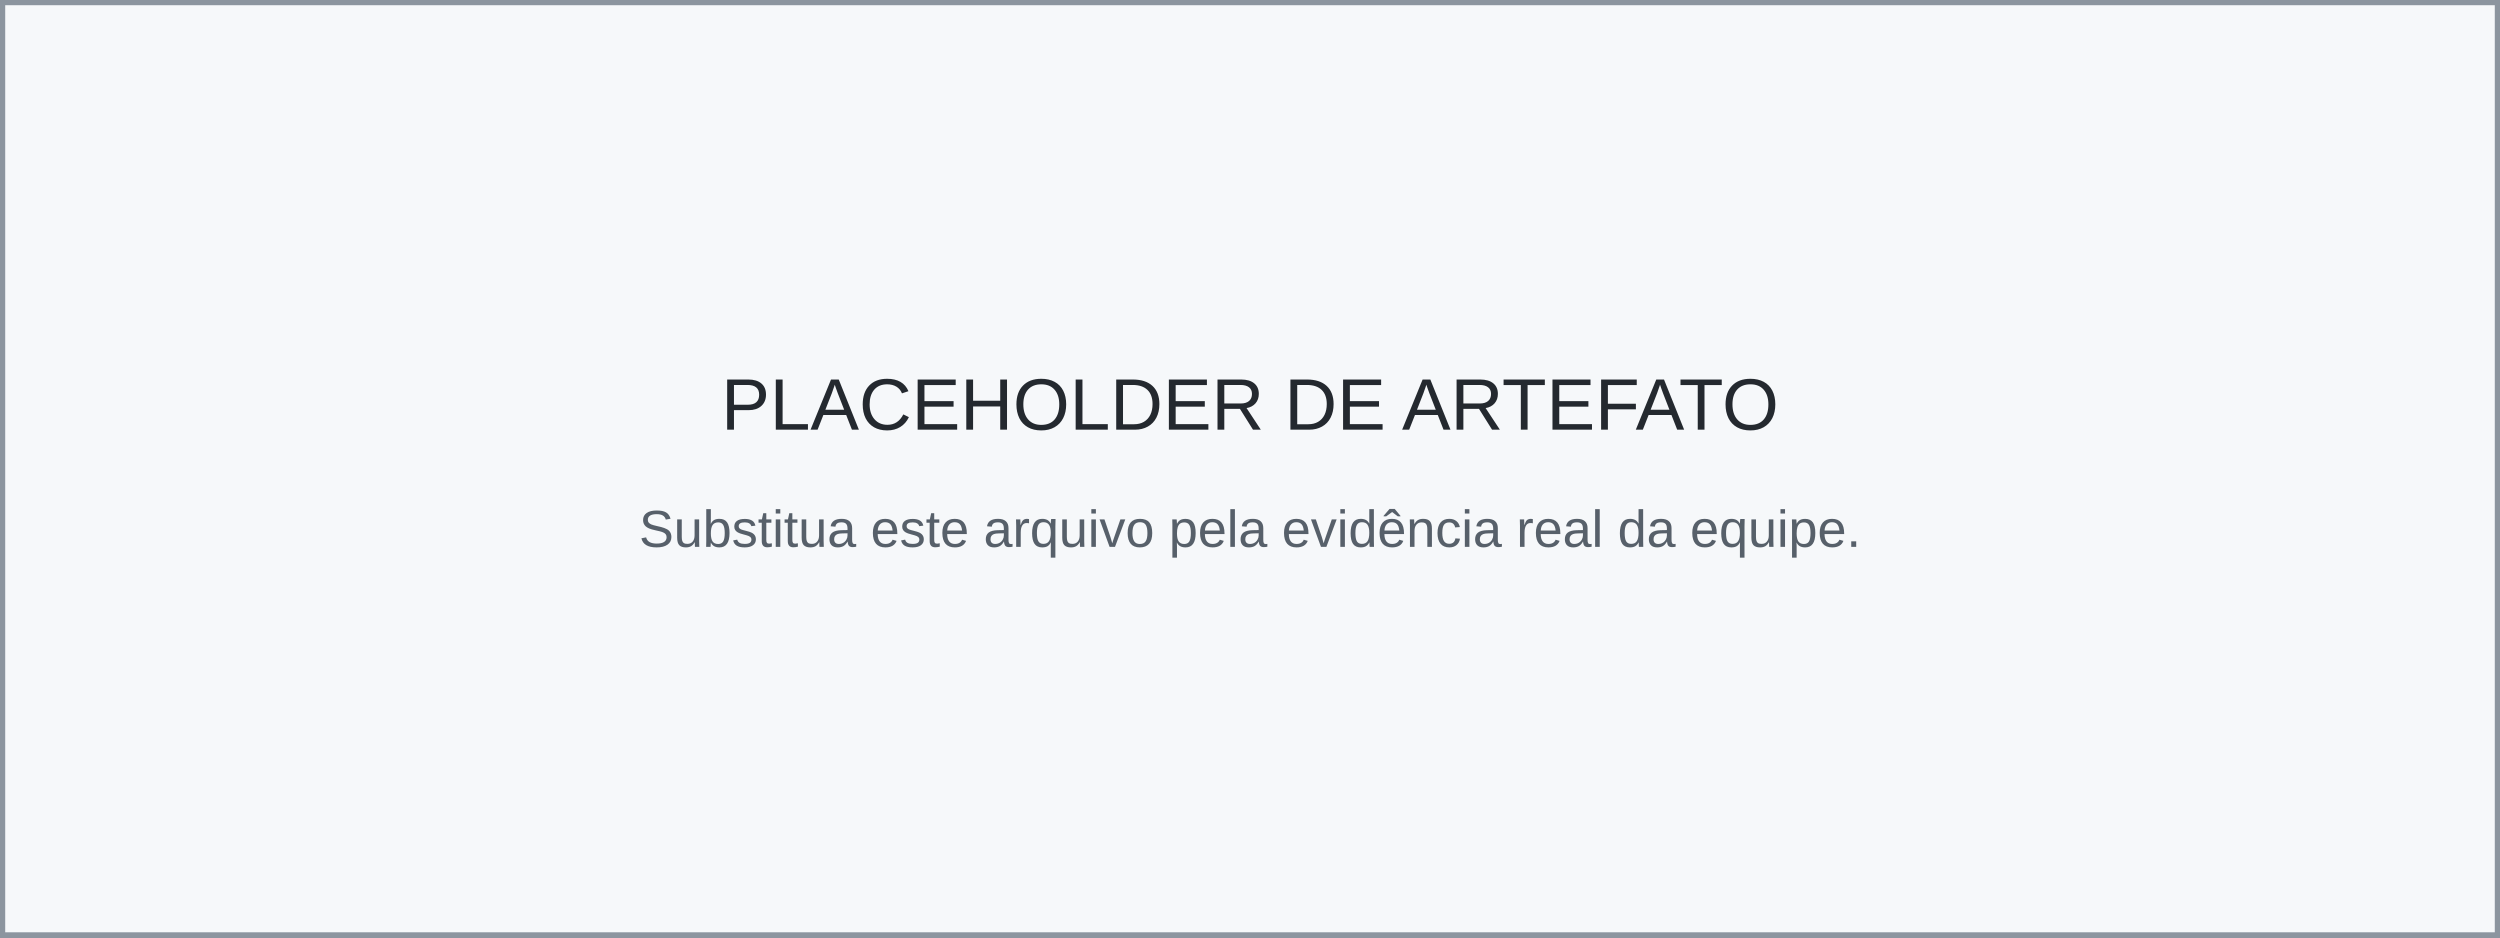
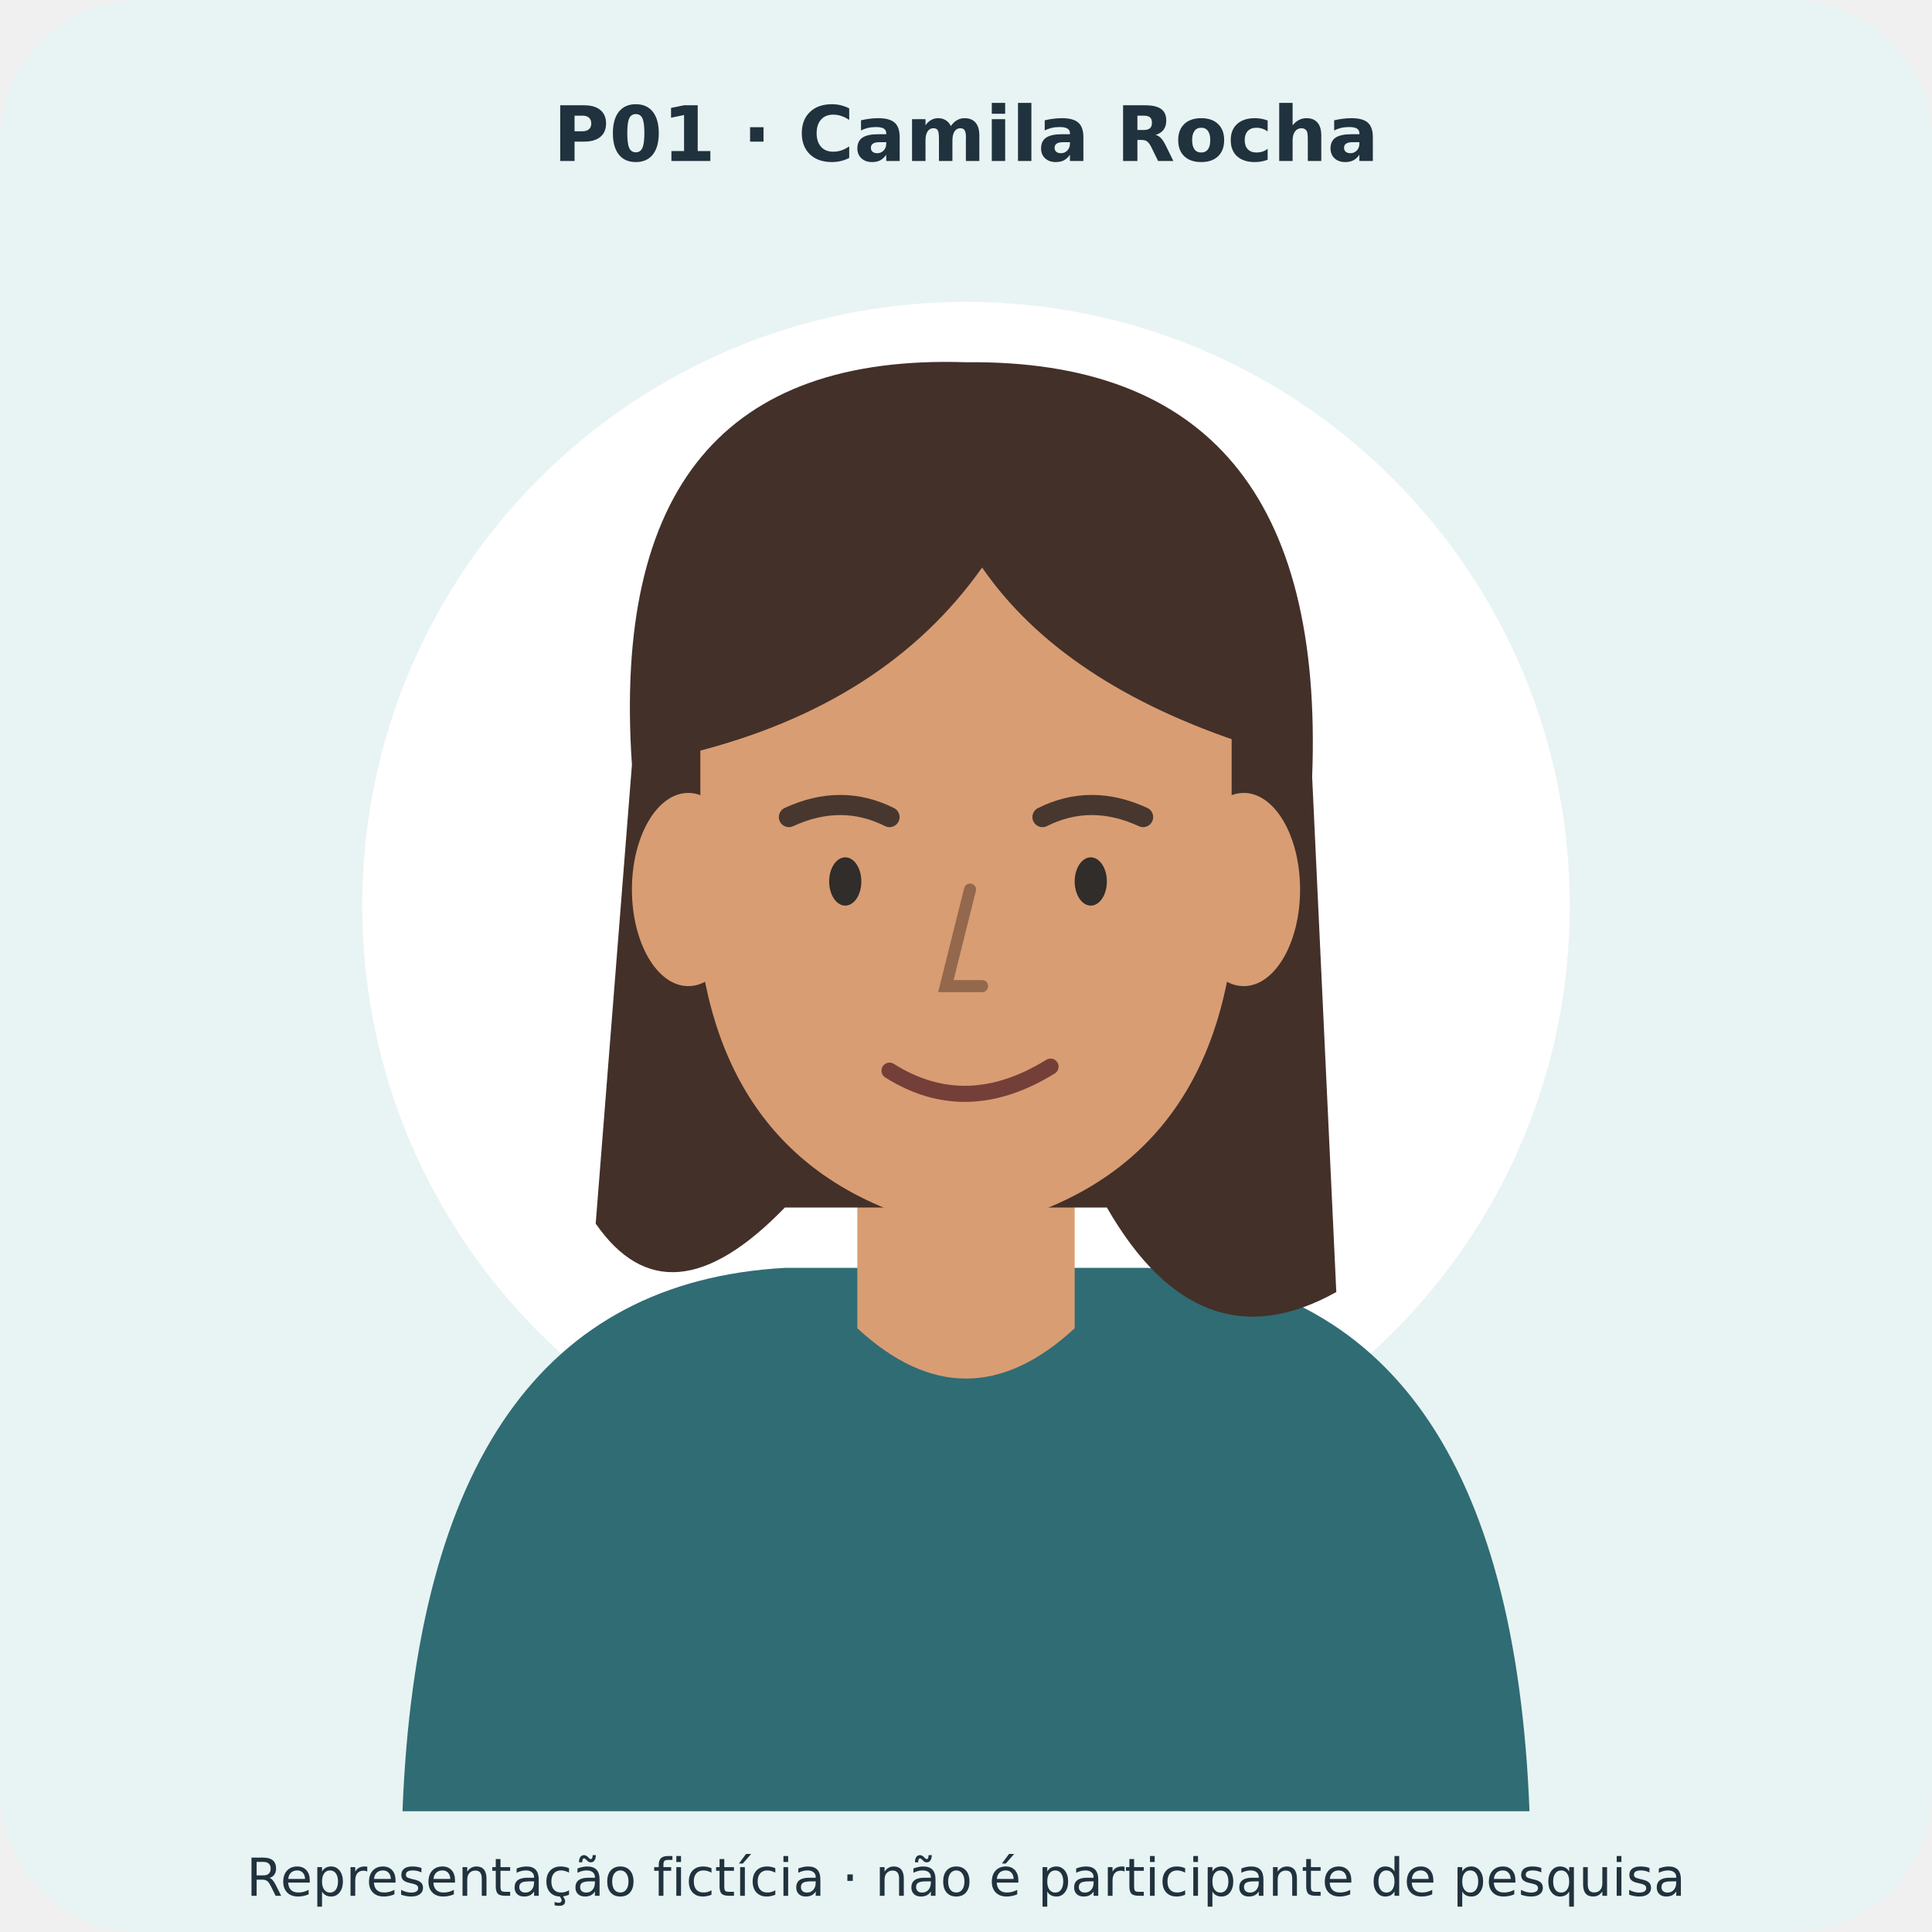
- <svg xmlns="http://www.w3.org/2000/svg" width="960" height="360" viewBox="0 0 960 360">
-   <rect width="100%" height="100%" fill="#f6f8fa" stroke="#8c959f" stroke-width="4" />
-   <text x="480" y="165" text-anchor="middle" font-family="Arial, sans-serif" font-size="28" fill="#24292f">PLACEHOLDER DE ARTEFATO</text>
-   <text x="480" y="210" text-anchor="middle" font-family="Arial, sans-serif" font-size="20" fill="#57606a">Substitua este arquivo pela evidência real da equipe.</text>
+ <svg xmlns="http://www.w3.org/2000/svg" width="480" height="480" viewBox="0 0 480 480" role="img">
+   <rect width="480" height="480" rx="35" fill="#e8f4f3" />
+   <circle cx="240" cy="225" r="150" fill="#fff" />
+   <path d="M100 450 Q105 320 195 315 L285 315 Q375 320 380 450 Z" fill="#306c74" />
+   <path d="M213 270 H267 V330 Q240 355 213 330 Z" fill="#d99d73" />
+   <path d="M157 190 Q150 87 240 90 Q330 89 326 193 L332 321 Q298 340 275 300 H195 Q166 330 148 304 Z" fill="#433029" />
+   <ellipse cx="171" cy="221" rx="14" ry="24" fill="#d99d73" />
+   <ellipse cx="309" cy="221" rx="14" ry="24" fill="#d99d73" />
+   <path d="M174 160 Q240 120 306 160 V237 Q298 295 240 306 Q182 295 174 237 Z" fill="#d99d73" />
+   <path d="M172 187 Q169 112 239 110 Q307 109 310 185 Q264 170 244 141 Q220 175 172 187 Z" fill="#433029" />
+   <path d="M196 203 Q209 197 221 203 M259 203 Q271 197 284 203" stroke="#47372f" stroke-width="5" fill="none" stroke-linecap="round" />
+   <ellipse cx="210" cy="219" rx="4" ry="6" fill="#302d2a" />
+   <ellipse cx="271" cy="219" rx="4" ry="6" fill="#302d2a" />
+   <path d="M241 221 L235 245 H244" stroke="#94684d" stroke-width="3" fill="none" stroke-linecap="round" />
+   <path d="M221 266 Q240 278 261 265" stroke="#743f38" stroke-width="4" fill="none" stroke-linecap="round" />
+   <text x="240" y="40" text-anchor="middle" font-family="DejaVu Sans, sans-serif" font-size="19" font-weight="bold" fill="#20323d">P01 · Camila Rocha</text>
+   <text x="240" y="471" text-anchor="middle" font-family="DejaVu Sans, sans-serif" font-size="13" font-weight="normal" fill="#20323d">Representação fictícia · não é participante de pesquisa</text>
</svg>
